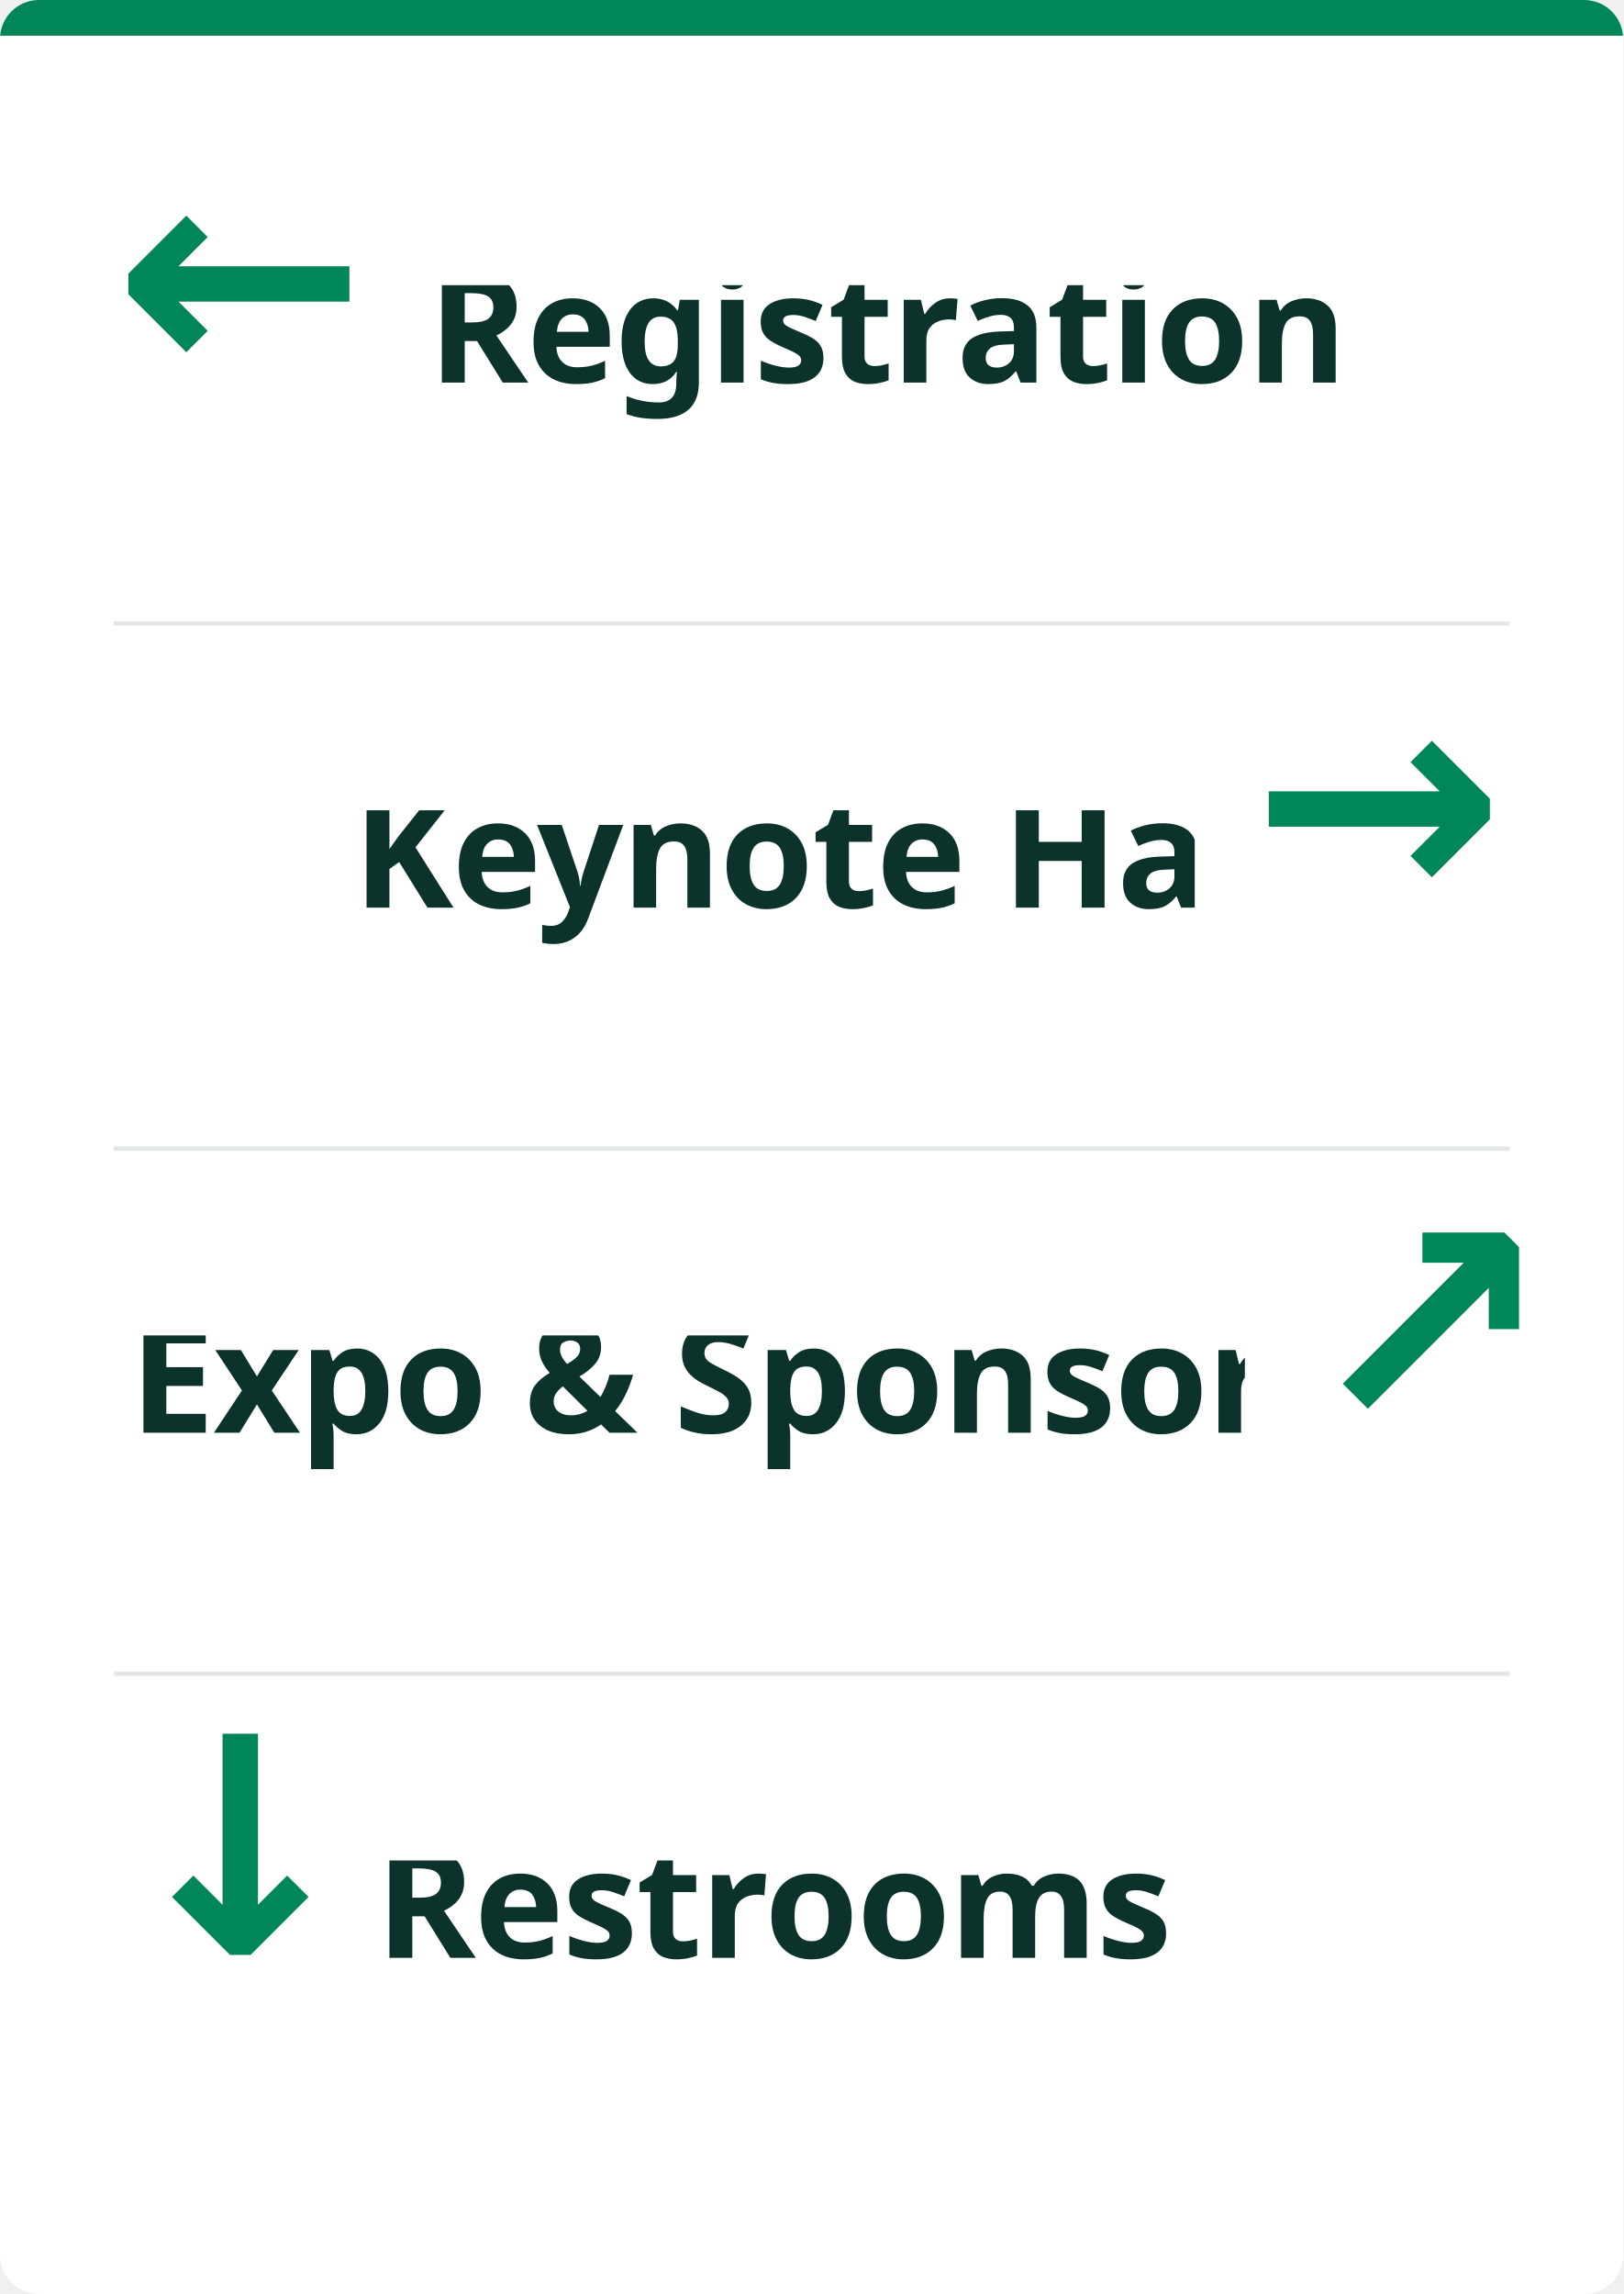
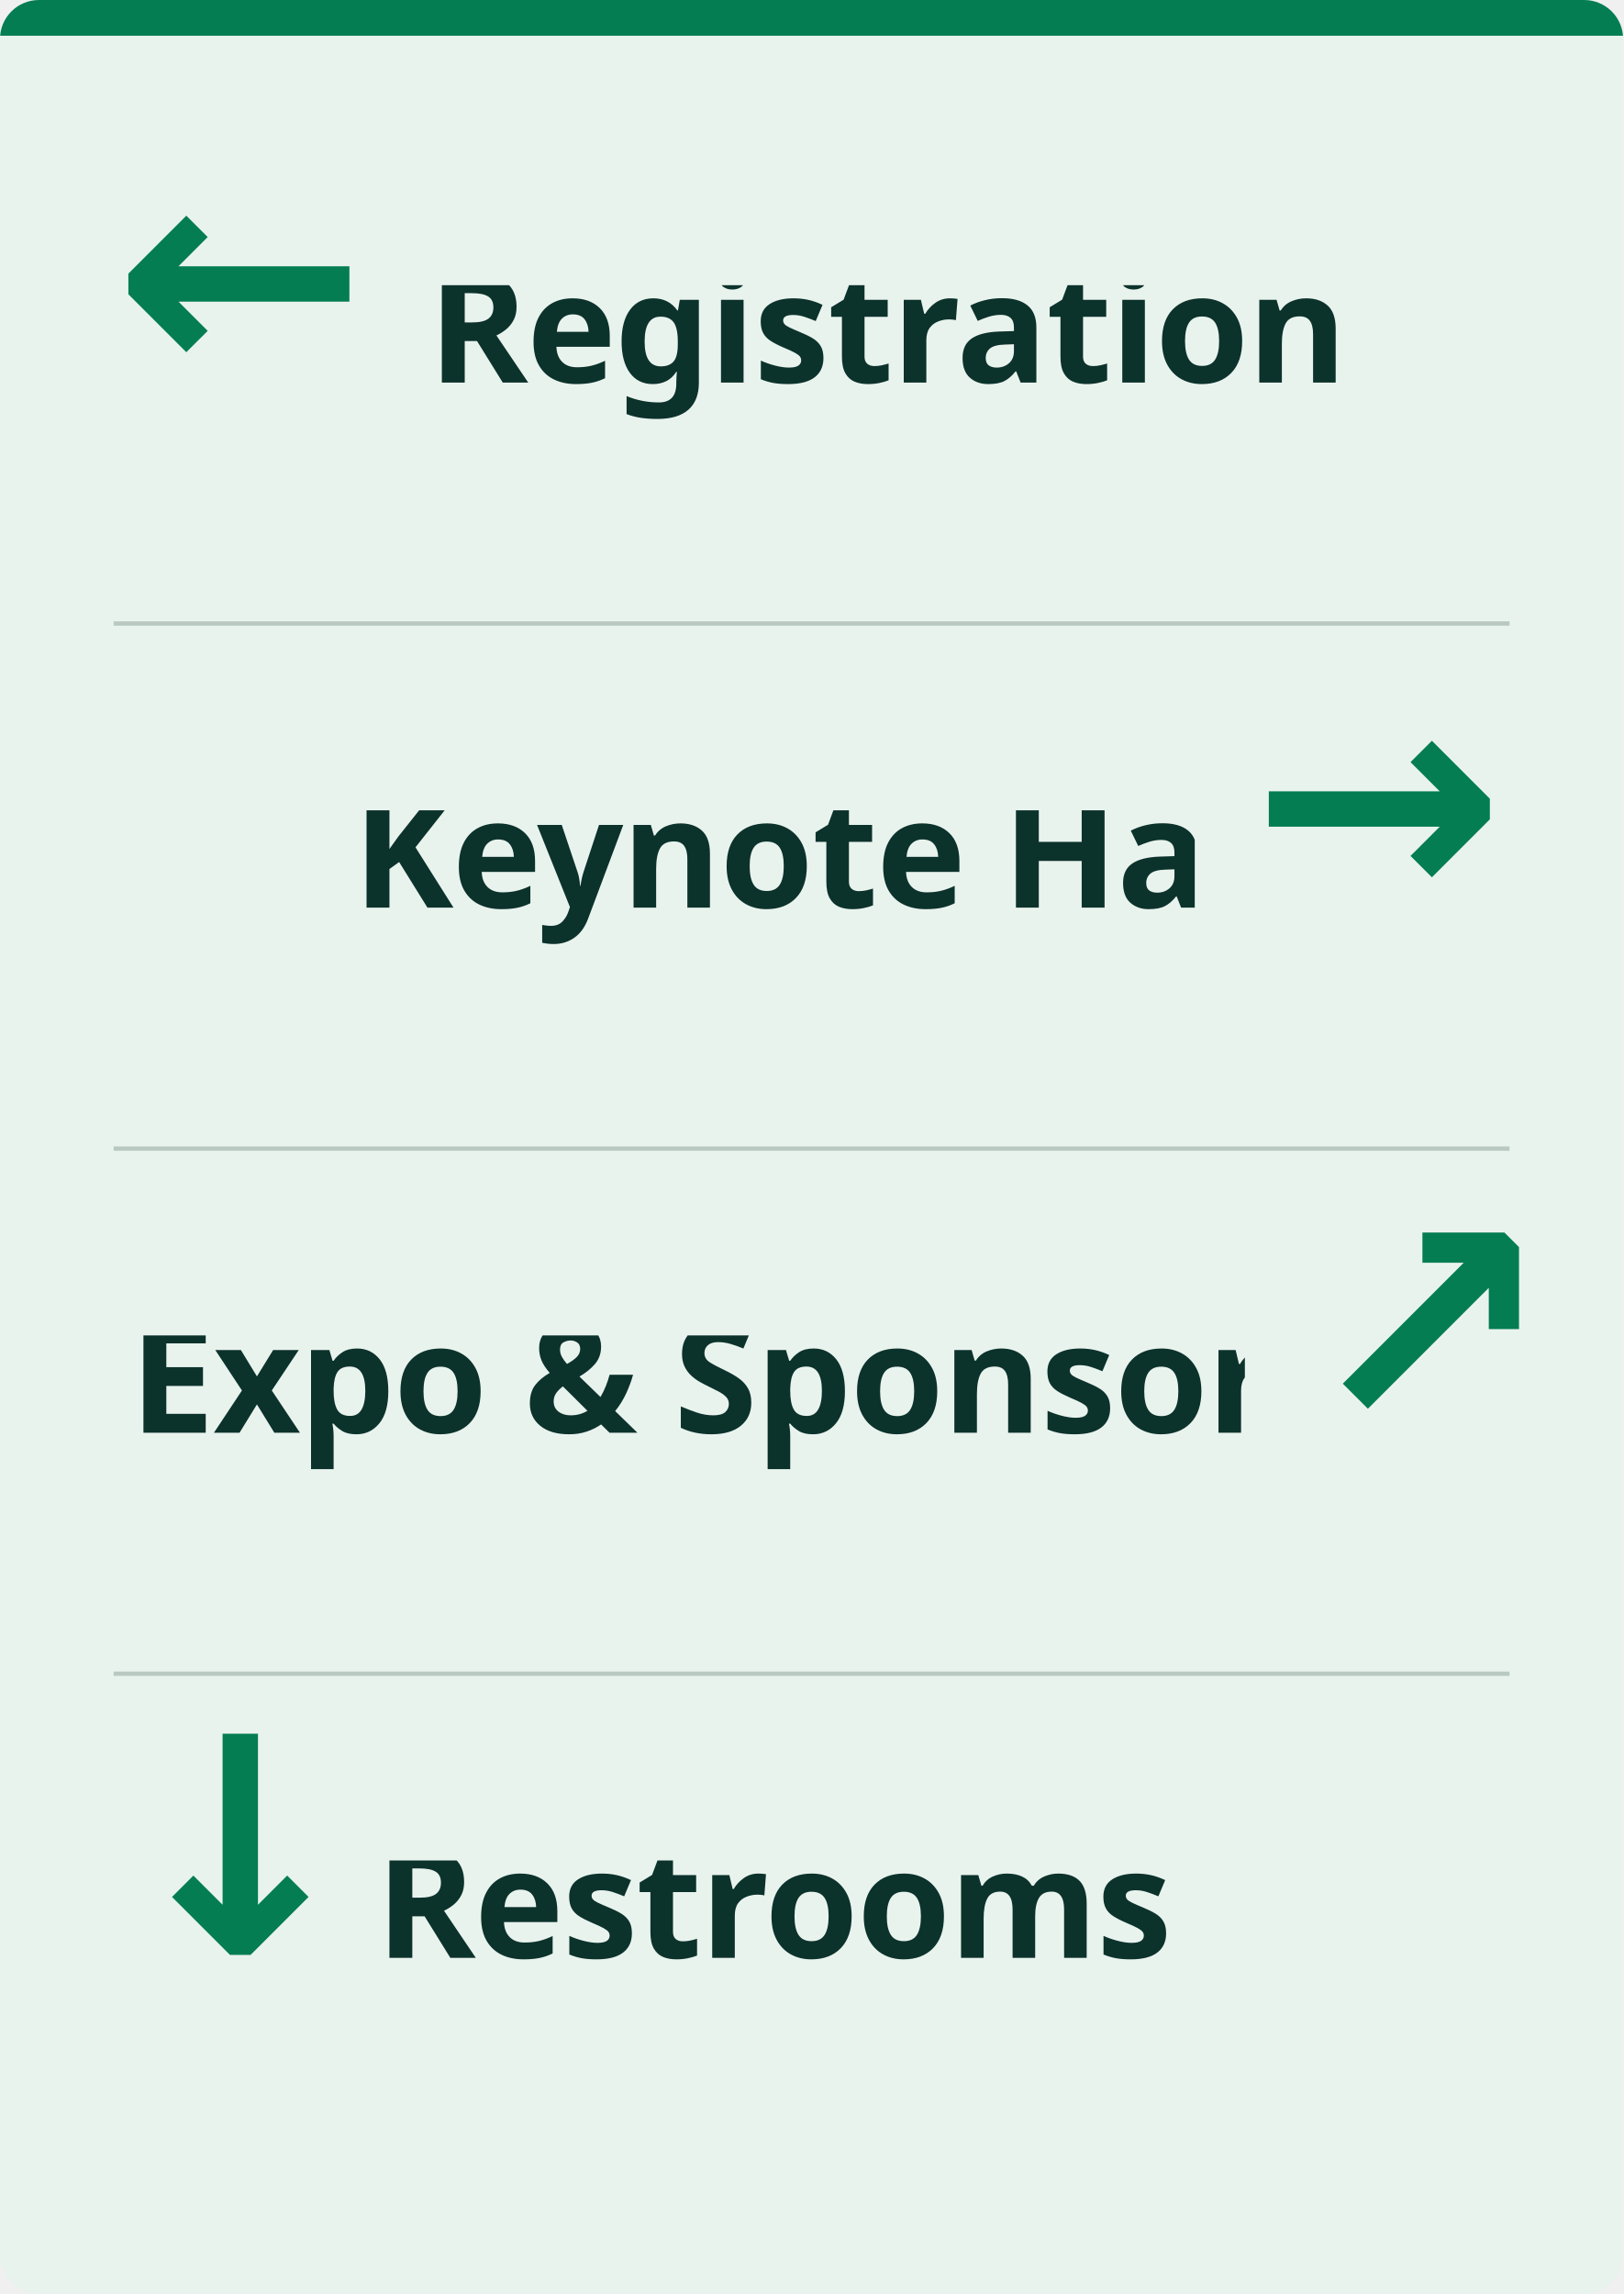
<svg xmlns="http://www.w3.org/2000/svg" width="1123" height="1587" viewBox="0 0 1123 1587">
  <defs>
    <clipPath id="fcovclip-2" clipPathUnits="userSpaceOnUse">
      <path fill="#fff" d="M296.27 197.31h748.13v104.84H296.27z" />
    </clipPath>
    <clipPath id="fcovclip-3" clipPathUnits="userSpaceOnUse">
      <path fill="#fff" d="M78.61 560.56h748v104.86h-748z" />
    </clipPath>
    <clipPath id="fcovclip-4" clipPathUnits="userSpaceOnUse">
      <path fill="#fff" d="M78.61 923.83h782.67v104.84H78.61z" />
    </clipPath>
    <clipPath id="fcovclip-5" clipPathUnits="userSpaceOnUse">
      <path fill="#fff" d="M260 1287.08h784.39v104.84H260z" />
    </clipPath>
    <clipPath id="fcovclip-1" clipPathUnits="userSpaceOnUse">
      <rect width="1123" height="1587" fill="#fff" rx="26.95" ry="26.95" />
    </clipPath>
  </defs>
-   <rect width="1123" height="1587" fill="#fff" rx="26.95" ry="26.95" />
+   <rect width="1123" height="1587" fill="#e9f3ed" rx="26.95" ry="26.95" />
  <g clip-path="url(#fcovclip-1)">
-     <path fill="#008657" d="M0 0h1123v24.7H0z" />
-     <path fill="#0c322c" fill-opacity=".12" d="M78.61 429.86h965.78v3H78.61z" />
-     <text x="78.61" y="117.27" fill="#008657" dominant-baseline="text-before-edge" font-family="SUSE, ui-sans-serif, system-ui, sans-serif" font-size="208.94" font-weight="600">←</text>
+     <path fill="#047d53" d="M0 0h1123v24.7H0z" />
+     <path fill="#b9c9c2" d="M78.61 429.86h965.78v3H78.61z" />
+     <text x="78.61" y="117.27" fill="#047d53" dominant-baseline="text-before-edge" font-family="SUSE, ui-sans-serif, system-ui, sans-serif" font-size="208.94" font-weight="600">←</text>
    <g clip-path="url(#fcovclip-2)">
      <text x="296.27" y="183.31" fill="#0c322c" dominant-baseline="text-before-edge" font-family="SUSE, ui-sans-serif, system-ui, sans-serif" font-size="104.85" font-weight="600" letter-spacing="-1.05">Registration</text>
    </g>
-     <path fill="#0c322c" fill-opacity=".12" d="M78.61 793.13h965.78v3H78.61z" />
-     <text x="865.91" y="480.52" fill="#008657" dominant-baseline="text-before-edge" font-family="SUSE, ui-sans-serif, system-ui, sans-serif" font-size="208.95" font-weight="600">→</text>
+     <path fill="#b9c9c2" d="M78.61 793.13h965.78v3H78.61z" />
+     <text x="865.91" y="480.52" fill="#047d53" dominant-baseline="text-before-edge" font-family="SUSE, ui-sans-serif, system-ui, sans-serif" font-size="208.95" font-weight="600">→</text>
    <g clip-path="url(#fcovclip-3)">
      <text x="244.17" y="546.56" fill="#0c322c" dominant-baseline="text-before-edge" font-family="SUSE, ui-sans-serif, system-ui, sans-serif" font-size="104.85" font-weight="600" letter-spacing="-1.05">Keynote Hall</text>
    </g>
-     <path fill="#0c322c" fill-opacity=".12" d="M78.61 1156.38h965.78v3H78.61z" />
-     <text x="900.58" y="843.78" fill="#008657" dominant-baseline="text-before-edge" font-family="SUSE, ui-sans-serif, system-ui, sans-serif" font-size="208.94" font-weight="600">↗</text>
+     <path fill="#b9c9c2" d="M78.61 1156.38h965.78v3H78.61z" />
+     <text x="900.58" y="843.78" fill="#047d53" dominant-baseline="text-before-edge" font-family="SUSE, ui-sans-serif, system-ui, sans-serif" font-size="208.94" font-weight="600">↗</text>
    <g clip-path="url(#fcovclip-4)">
      <text x="89.8" y="909.83" fill="#0c322c" dominant-baseline="text-before-edge" font-family="SUSE, ui-sans-serif, system-ui, sans-serif" font-size="104.85" font-weight="600" letter-spacing="-1.05">Expo &amp; Sponsors</text>
    </g>
-     <text x="78.61" y="1207.03" fill="#008657" dominant-baseline="text-before-edge" font-family="SUSE, ui-sans-serif, system-ui, sans-serif" font-size="208.94" font-weight="600">↓</text>
+     <text x="78.61" y="1207.03" fill="#047d53" dominant-baseline="text-before-edge" font-family="SUSE, ui-sans-serif, system-ui, sans-serif" font-size="208.94" font-weight="600">↓</text>
    <g clip-path="url(#fcovclip-5)">
      <text x="260" y="1273.08" fill="#0c322c" dominant-baseline="text-before-edge" font-family="SUSE, ui-sans-serif, system-ui, sans-serif" font-size="104.85" font-weight="600" letter-spacing="-1.05">Restrooms</text>
    </g>
  </g>
</svg>
